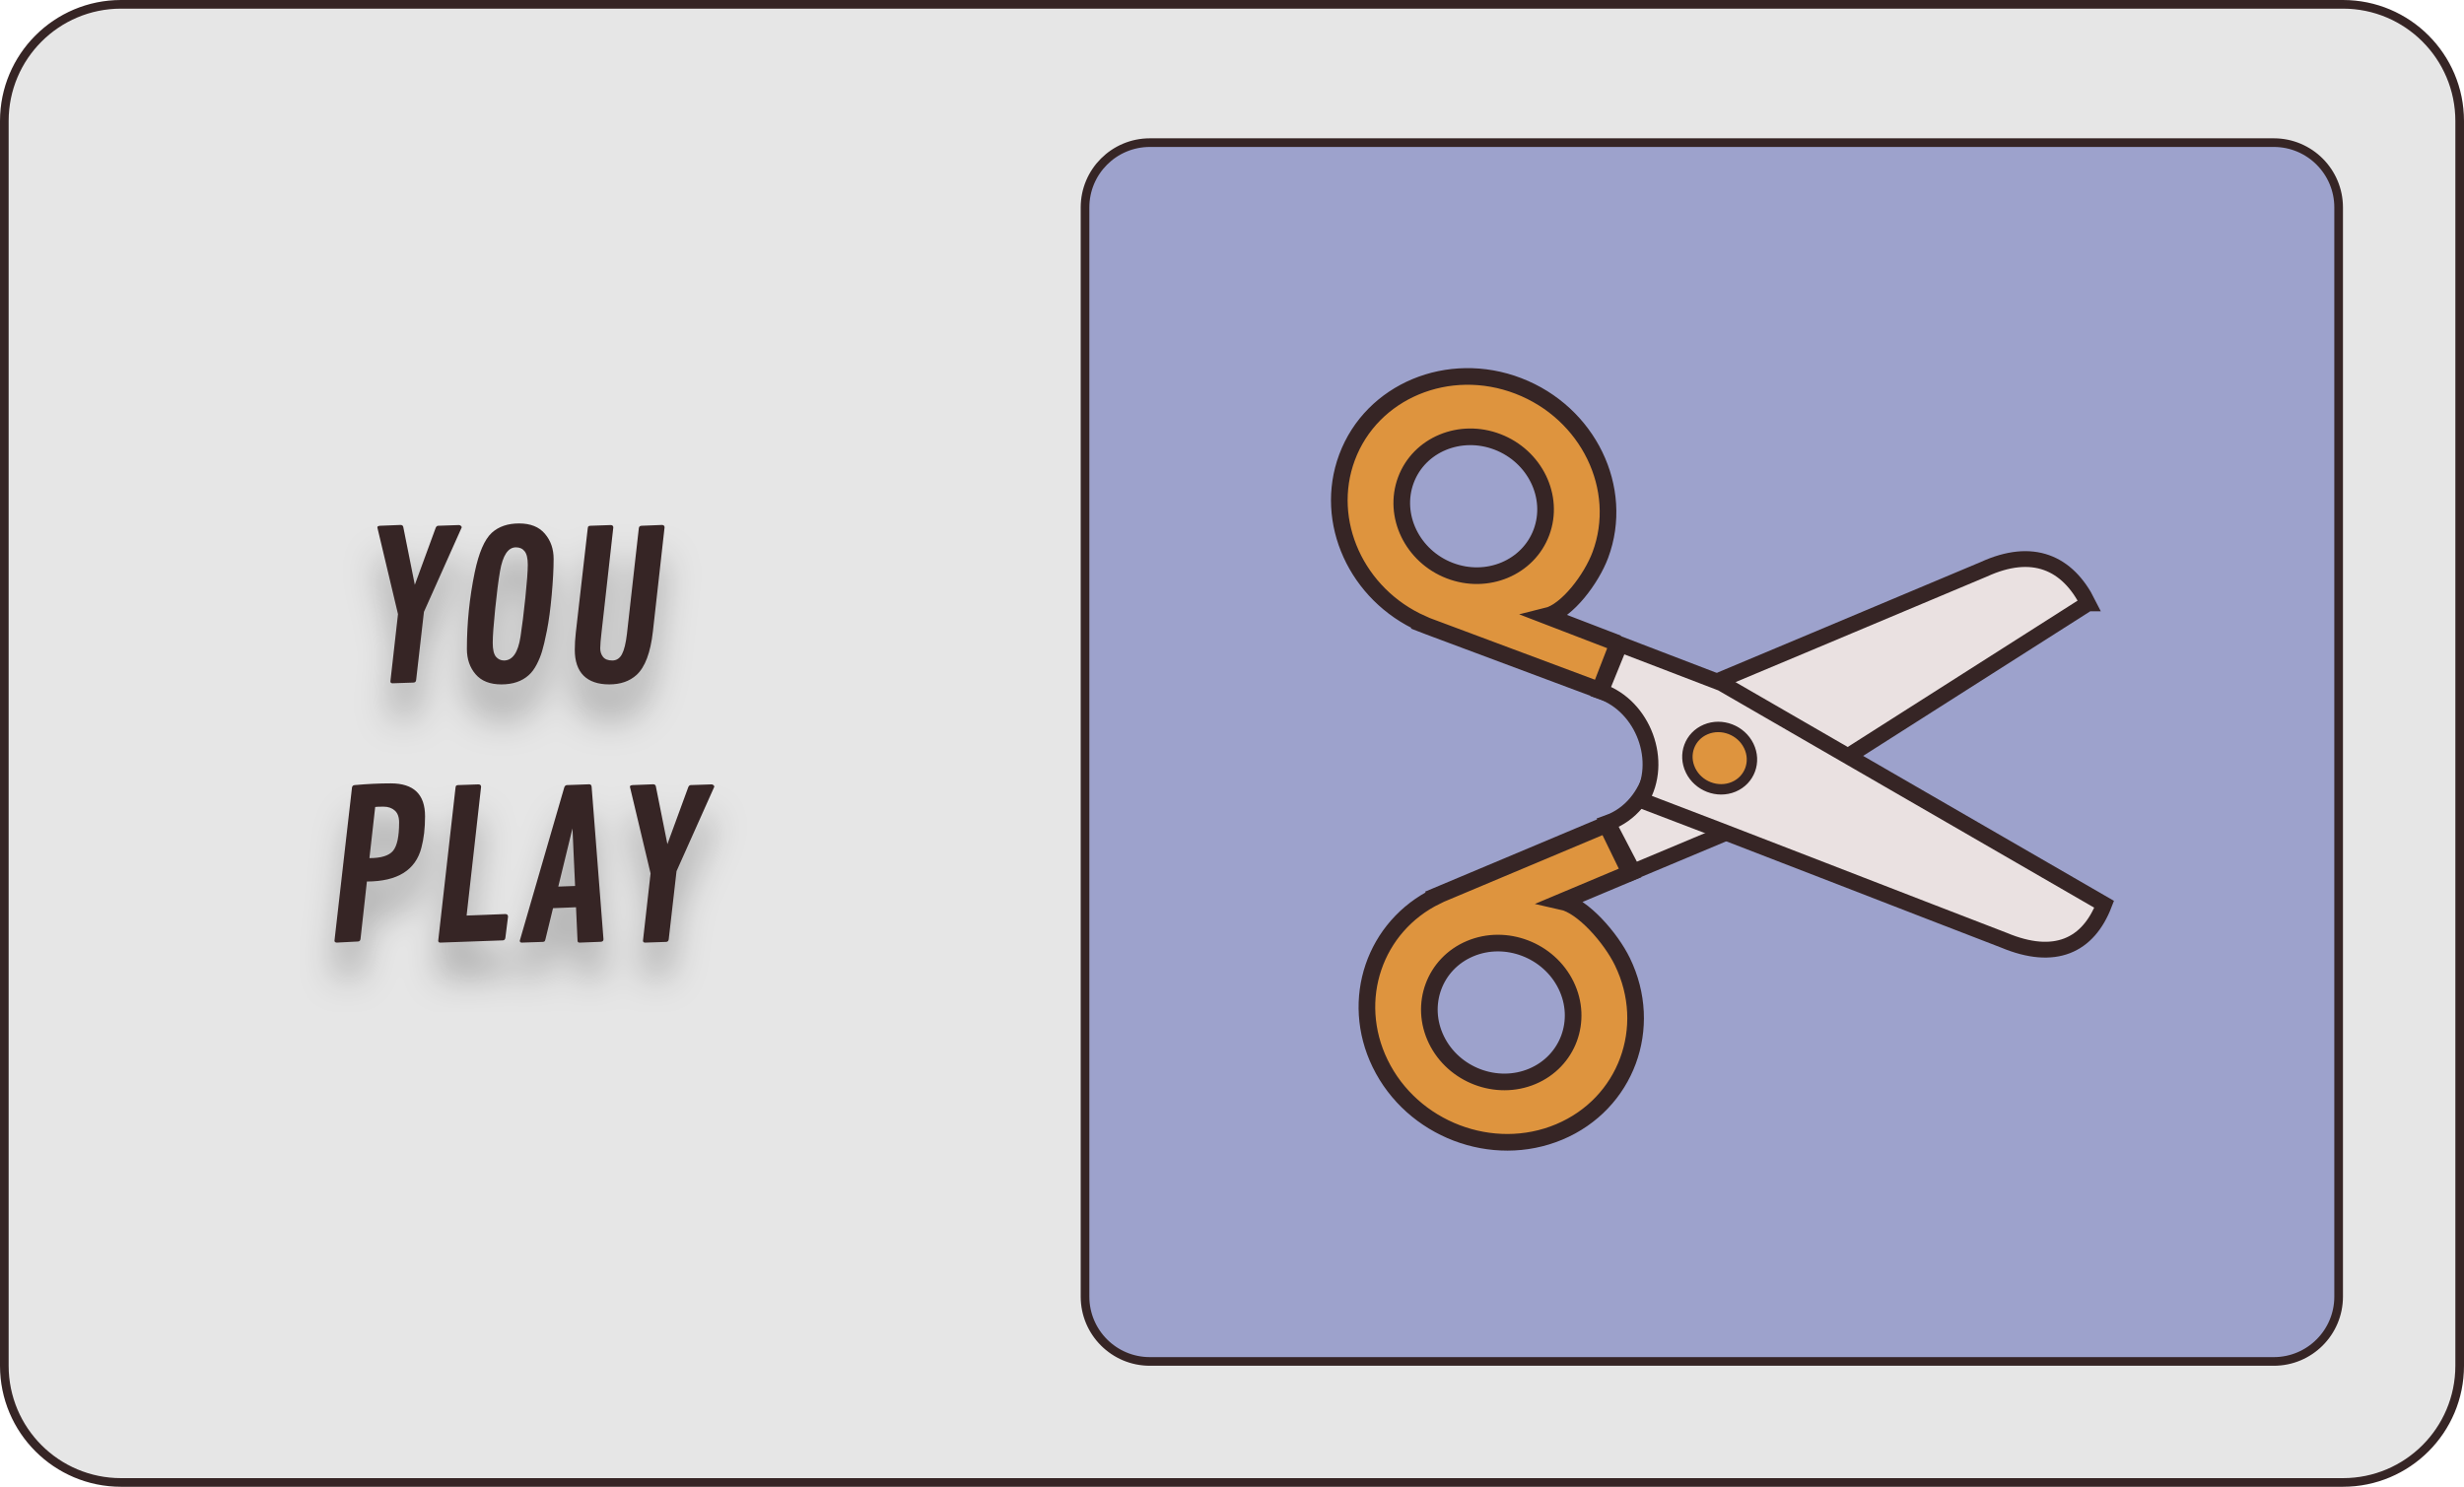
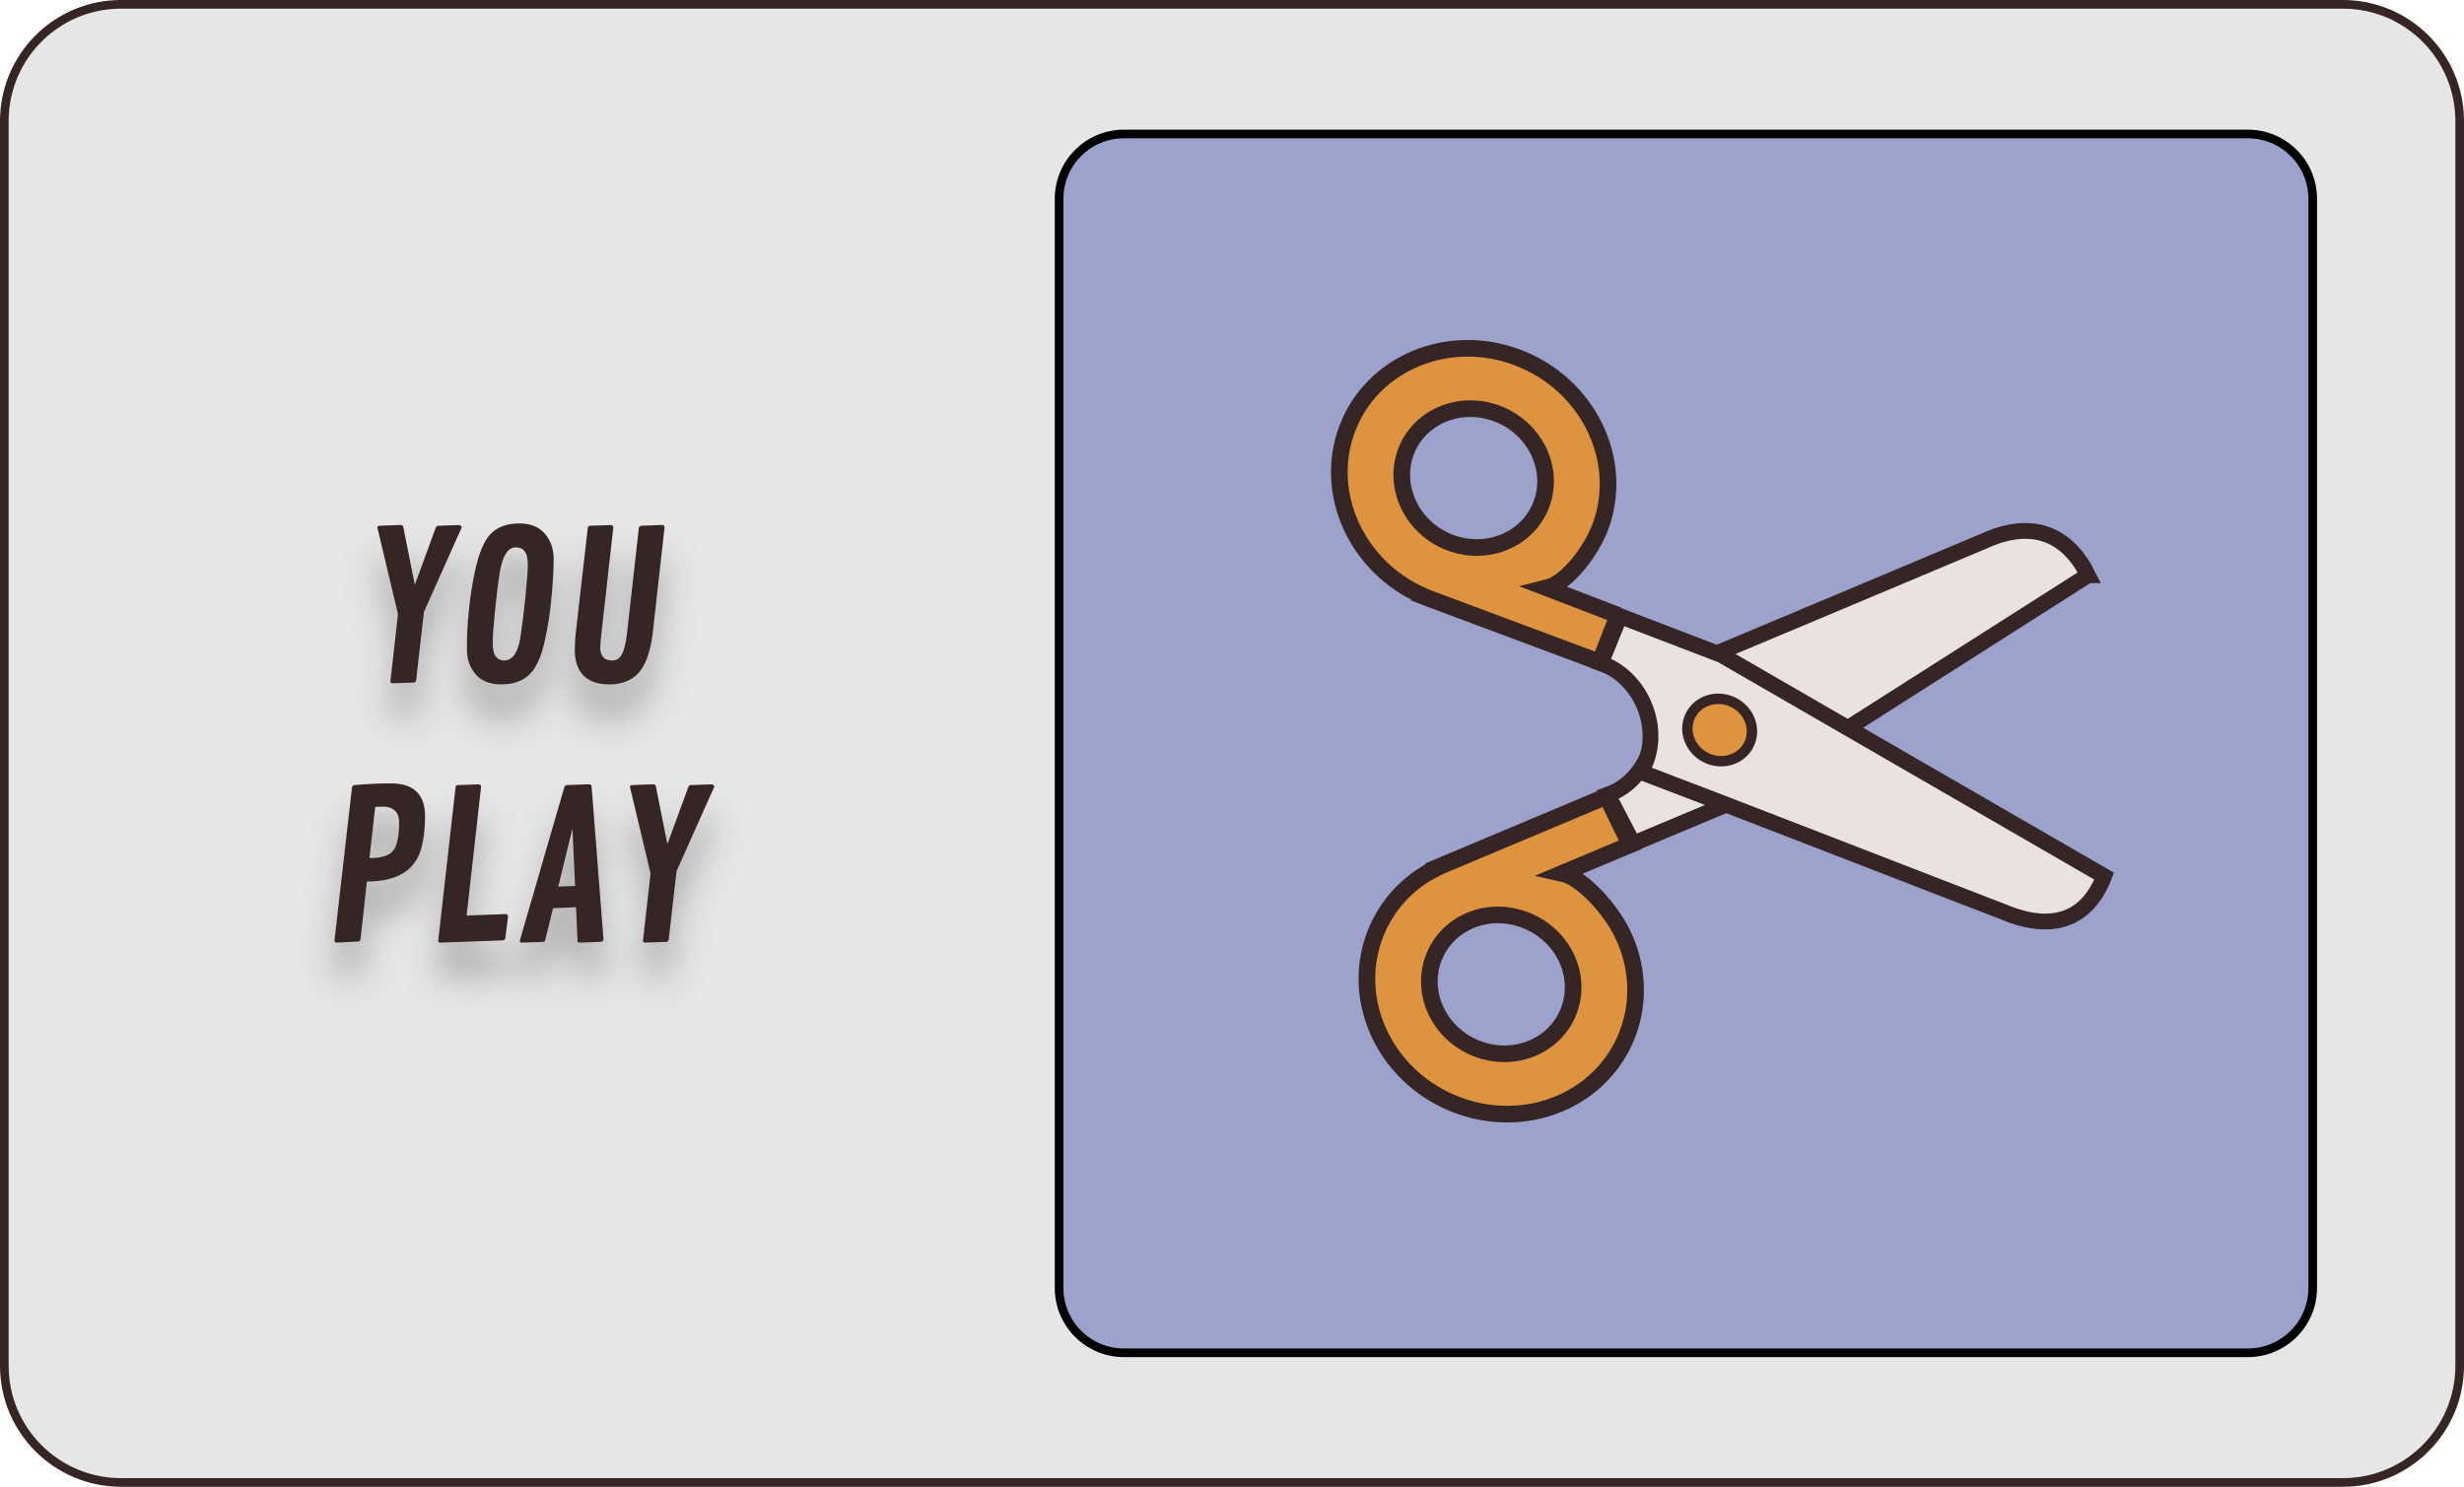
<svg xmlns="http://www.w3.org/2000/svg" width="285" height="172" viewBox="0 0 285 172" fill="none">
  <rect x="0.5" y="0.5" width="284" height="171" rx="13.5" fill="#E6E6E6" stroke="#362525" />
+   <rect x="122.5" y="15.5" width="145" height="141" rx="7.5" fill="#9DA2CC" stroke="black" />
+   <path fill-rule="evenodd" clip-rule="evenodd" d="M241.511 66.545L200.153 92.879L188.907 97.594L185.964 91.941C191.333 90.027 192.793 82.67 190.086 79.11C198.544 75.621 221.014 66.144 229.449 62.607C235.101 60.015 239.146 61.817 241.512 66.545L241.511 66.545Z" fill="#EAE1E1" stroke="#362525" stroke-width="1.827" />
+   <path d="M188.551 97.729L180.688 101.034C183.094 101.568 186.31 105.23 187.656 107.996C191.364 115.616 188.084 124.441 180.36 127.689C172.637 130.936 163.341 127.398 159.634 119.777C156.049 112.41 158.985 103.898 166.162 100.407L166.152 100.386L166.919 100.063L185.821 92.117L188.551 97.729L188.551 97.729ZM181.143 110.734C179.16 106.658 174.176 104.751 170.044 106.488C165.912 108.225 164.161 112.963 166.145 117.039C168.128 121.116 173.103 123 177.233 121.264C181.364 119.527 183.127 114.811 181.143 110.734Z" fill="#DE943E" stroke="#362525" stroke-width="1.925" />
+   <path fill-rule="evenodd" clip-rule="evenodd" d="M243.379 101.36L199.131 75.783L187.371 71.272L185.156 76.718C190.087 78.427 192.481 84.871 189.779 89.305C198.617 92.641 222.947 102.124 231.767 105.507C237.702 107.996 241.542 106.125 243.379 101.36L243.379 101.36Z" fill="#EAE1E1" stroke="#362525" stroke-width="1.827" />
+   <path d="M187.144 71.179L178.921 68.016C181.265 67.44 184.071 63.725 185.108 60.938C187.963 53.259 183.705 44.501 175.627 41.393C167.55 38.286 158.656 41.986 155.801 49.664C153.041 57.087 156.921 65.539 164.48 68.899L164.471 68.921L165.274 69.23L185.036 76.614L187.145 71.178L187.144 71.179ZM178.296 58.318C176.769 62.425 172.002 64.418 167.681 62.756C163.36 61.093 161.083 56.392 162.611 52.284C164.139 48.176 168.899 46.206 173.218 47.867C177.538 49.529 179.824 54.21 178.296 58.318Z" fill="#DE943E" stroke="#362525" stroke-width="1.925" />
+   <path d="M195.54 85.863C194.65 84.029 195.436 81.909 197.296 81.129C199.155 80.35 201.385 81.205 202.275 83.04C203.165 84.874 202.38 86.993 200.52 87.773C198.661 88.552 196.43 87.698 195.54 85.863" fill="#DE943E" />
+   <path d="M195.54 85.863C194.65 84.029 195.436 81.909 197.296 81.129C199.155 80.35 201.385 81.205 202.275 83.04C203.165 84.874 202.38 86.993 200.52 87.773C198.661 88.552 196.43 87.698 195.54 85.863" stroke="#362525" stroke-width="1.203" />
  <g filter="url(#filter0_d)">
    <path d="M46.645 60.965L47.98 67.656L50.383 61.094C50.445 60.922 50.543 60.832 50.676 60.824L53.09 60.742C53.184 60.75 53.258 60.781 53.312 60.836C53.375 60.891 53.406 60.949 53.406 61.012L49.035 70.785L48.133 78.672C48.109 78.859 48.008 78.957 47.828 78.965L45.414 79.047C45.242 79.047 45.156 78.973 45.156 78.824L46.035 71.043L43.645 61.012C43.645 60.902 43.75 60.84 43.961 60.824L46.34 60.73C46.512 60.738 46.613 60.816 46.645 60.965ZM57.988 79.176C56.676 79.176 55.684 78.785 55.012 78.004C54.34 77.223 54.004 76.246 54.004 75.074C54.004 72.09 54.305 69.141 54.906 66.227C55.383 63.938 56.043 62.406 56.887 61.633C57.684 60.914 58.734 60.555 60.039 60.555C61.352 60.555 62.344 60.949 63.016 61.738C63.695 62.527 64.035 63.5 64.035 64.656C64.035 65.805 63.961 67.199 63.812 68.84C63.664 70.473 63.48 71.84 63.262 72.941C63.043 74.035 62.855 74.836 62.699 75.344C62.551 75.844 62.344 76.352 62.078 76.867C61.812 77.383 61.504 77.797 61.152 78.109C60.363 78.82 59.309 79.176 57.988 79.176ZM58.293 76.41C59.285 76.41 59.922 75.496 60.203 73.668C60.391 72.457 60.578 70.949 60.766 69.144C60.953 67.34 61.047 66.07 61.047 65.336C61.047 64.602 60.926 64.082 60.684 63.777C60.449 63.473 60.113 63.32 59.676 63.32C58.77 63.32 58.156 64.238 57.836 66.074C57.648 67.152 57.461 68.617 57.273 70.469C57.086 72.312 56.992 73.613 56.992 74.371C56.992 75.129 57.113 75.66 57.355 75.965C57.605 76.262 57.918 76.41 58.293 76.41ZM70.938 61.023L69.59 73.035C69.481 73.957 69.426 74.613 69.426 75.004C69.426 75.394 69.535 75.727 69.754 76C69.973 76.273 70.328 76.41 70.82 76.41C71.312 76.41 71.688 76.164 71.945 75.672C72.203 75.18 72.394 74.391 72.519 73.305L73.891 61.094C73.914 60.922 74.019 60.832 74.207 60.824L76.574 60.73C76.769 60.738 76.867 60.832 76.867 61.012L75.519 73.035C75.246 75.496 74.613 77.18 73.621 78.086C72.816 78.812 71.766 79.176 70.469 79.176C69.18 79.176 68.191 78.84 67.504 78.168C66.824 77.488 66.484 76.488 66.484 75.168C66.484 74.535 66.523 73.875 66.602 73.188L67.984 61.094C68 60.992 68.023 60.926 68.055 60.895C68.094 60.855 68.168 60.832 68.277 60.824L70.644 60.742C70.84 60.75 70.938 60.844 70.938 61.023ZM48.742 98.066C48.07 100.668 45.969 101.973 42.438 101.98L41.699 108.625C41.676 108.812 41.578 108.91 41.406 108.918L38.945 109.047C38.773 109.031 38.688 108.957 38.688 108.824L40.715 91.094C40.746 90.93 40.848 90.84 41.02 90.824C42.48 90.691 43.875 90.625 45.203 90.625C47.844 90.625 49.164 91.891 49.164 94.422C49.164 95.805 49.023 97.019 48.742 98.066ZM43.398 93.356L42.73 99.273C44.082 99.273 44.992 98.992 45.461 98.43C45.93 97.867 46.164 96.773 46.164 95.148C46.164 94.523 45.996 94.062 45.66 93.766C45.324 93.469 44.895 93.32 44.371 93.32C43.848 93.32 43.523 93.332 43.398 93.356ZM55.645 91.023L53.969 105.918L58.457 105.742C58.66 105.75 58.762 105.852 58.762 106.047L58.457 108.473C58.434 108.676 58.332 108.781 58.152 108.789L50.934 109.047C50.77 109.047 50.688 108.973 50.688 108.824L52.691 91.094C52.707 91 52.73 90.934 52.762 90.894C52.801 90.856 52.875 90.832 52.984 90.824L55.34 90.742C55.543 90.75 55.645 90.844 55.645 91.023ZM68.43 91.012L69.801 108.66C69.801 108.84 69.699 108.938 69.496 108.953L67.047 109.047C66.883 109.047 66.801 108.973 66.801 108.824L66.625 104.957L63.965 105.062L63.086 108.672C63.062 108.781 63.031 108.855 62.992 108.895C62.953 108.934 62.883 108.957 62.781 108.965L60.355 109.047C60.199 109.047 60.121 108.973 60.121 108.824L65.266 91.094C65.32 90.922 65.426 90.832 65.582 90.824L68.16 90.731C68.324 90.738 68.414 90.832 68.43 91.012ZM66.215 95.84L64.574 102.566L66.519 102.496L66.215 95.84ZM75.859 90.965L77.195 97.656L79.598 91.094C79.66 90.922 79.758 90.832 79.891 90.824L82.305 90.742C82.398 90.75 82.473 90.781 82.527 90.836C82.59 90.891 82.621 90.949 82.621 91.012L78.25 100.785L77.348 108.672C77.324 108.859 77.223 108.957 77.043 108.965L74.629 109.047C74.457 109.047 74.371 108.973 74.371 108.824L75.25 101.043L72.859 91.012C72.859 90.902 72.965 90.84 73.176 90.824L75.555 90.731C75.727 90.738 75.828 90.816 75.859 90.965Z" fill="#362525" />
  </g>
-   <rect x="125.5" y="16.5" width="145" height="141" rx="7.5" fill="#9DA2CC" stroke="#362525" />
-   <path fill-rule="evenodd" clip-rule="evenodd" d="M241.511 69.801L200.153 96.135L188.907 100.85L185.964 95.197C191.333 93.283 192.793 85.926 190.086 82.365C198.544 78.877 221.014 69.399 229.449 65.863C235.101 63.271 239.146 65.073 241.512 69.801L241.511 69.801Z" fill="#EAE1E1" stroke="#362525" stroke-width="1.827" />
-   <path d="M188.551 100.985L180.688 104.29C183.094 104.824 186.31 108.485 187.656 111.252C191.364 118.872 188.084 127.697 180.36 130.945C172.637 134.191 163.341 130.653 159.634 123.033C156.049 115.666 158.985 107.154 166.162 103.663L166.152 103.642L166.919 103.319L185.821 95.373L188.551 100.985L188.551 100.985ZM181.143 113.99C179.16 109.913 174.176 108.007 170.044 109.744C165.912 111.481 164.161 116.219 166.145 120.295C168.128 124.372 173.103 126.256 177.233 124.52C181.364 122.783 183.127 118.067 181.143 113.99Z" fill="#DE943E" stroke="#362525" stroke-width="1.925" />
-   <path fill-rule="evenodd" clip-rule="evenodd" d="M243.379 104.615L199.131 79.039L187.371 74.528L185.156 79.974C190.087 81.683 192.481 88.127 189.779 92.561C198.617 95.897 222.947 105.379 231.767 108.763C237.702 111.252 241.542 109.381 243.379 104.615L243.379 104.615Z" fill="#EAE1E1" stroke="#362525" stroke-width="1.827" />
-   <path d="M187.144 74.435L178.921 71.272C181.265 70.696 184.071 66.981 185.108 64.193C187.963 56.515 183.705 47.757 175.627 44.649C167.55 41.542 158.656 45.241 155.801 52.919C153.041 60.343 156.921 68.795 164.48 72.155L164.471 72.177L165.274 72.486L185.036 79.87L187.145 74.434L187.144 74.435ZM178.296 61.573C176.769 65.681 172.002 67.674 167.681 66.012C163.36 64.349 161.083 59.647 162.611 55.54C164.139 51.432 168.899 49.462 173.218 51.123C177.538 52.785 179.824 57.466 178.296 61.573Z" fill="#DE943E" stroke="#362525" stroke-width="1.925" />
-   <path d="M195.54 89.119C194.65 87.284 195.436 85.165 197.296 84.385C199.155 83.606 201.385 84.461 202.275 86.295C203.165 88.13 202.38 90.249 200.52 91.029C198.661 91.808 196.43 90.953 195.54 89.119" fill="#DE943E" />
-   <path d="M195.54 89.119C194.65 87.284 195.436 85.165 197.296 84.385C199.155 83.606 201.385 84.461 202.275 86.295C203.165 88.13 202.38 90.249 200.52 91.029C198.661 91.808 196.43 90.953 195.54 89.119" stroke="#362525" stroke-width="1.203" />
  <defs>
    <filter id="filter0_d" x="34.688" y="60.555" width="51.934" height="56.492" filterUnits="userSpaceOnUse" color-interpolation-filters="sRGB">
      <feFlood flood-opacity="0" result="BackgroundImageFix" />
      <feColorMatrix in="SourceAlpha" type="matrix" values="0 0 0 0 0 0 0 0 0 0 0 0 0 0 0 0 0 0 127 0" />
      <feOffset dy="4" />
      <feGaussianBlur stdDeviation="2" />
      <feColorMatrix type="matrix" values="0 0 0 0 0 0 0 0 0 0 0 0 0 0 0 0 0 0 0.25 0" />
      <feBlend mode="normal" in2="BackgroundImageFix" result="effect1_dropShadow" />
      <feBlend mode="normal" in="SourceGraphic" in2="effect1_dropShadow" result="shape" />
    </filter>
  </defs>
</svg>
